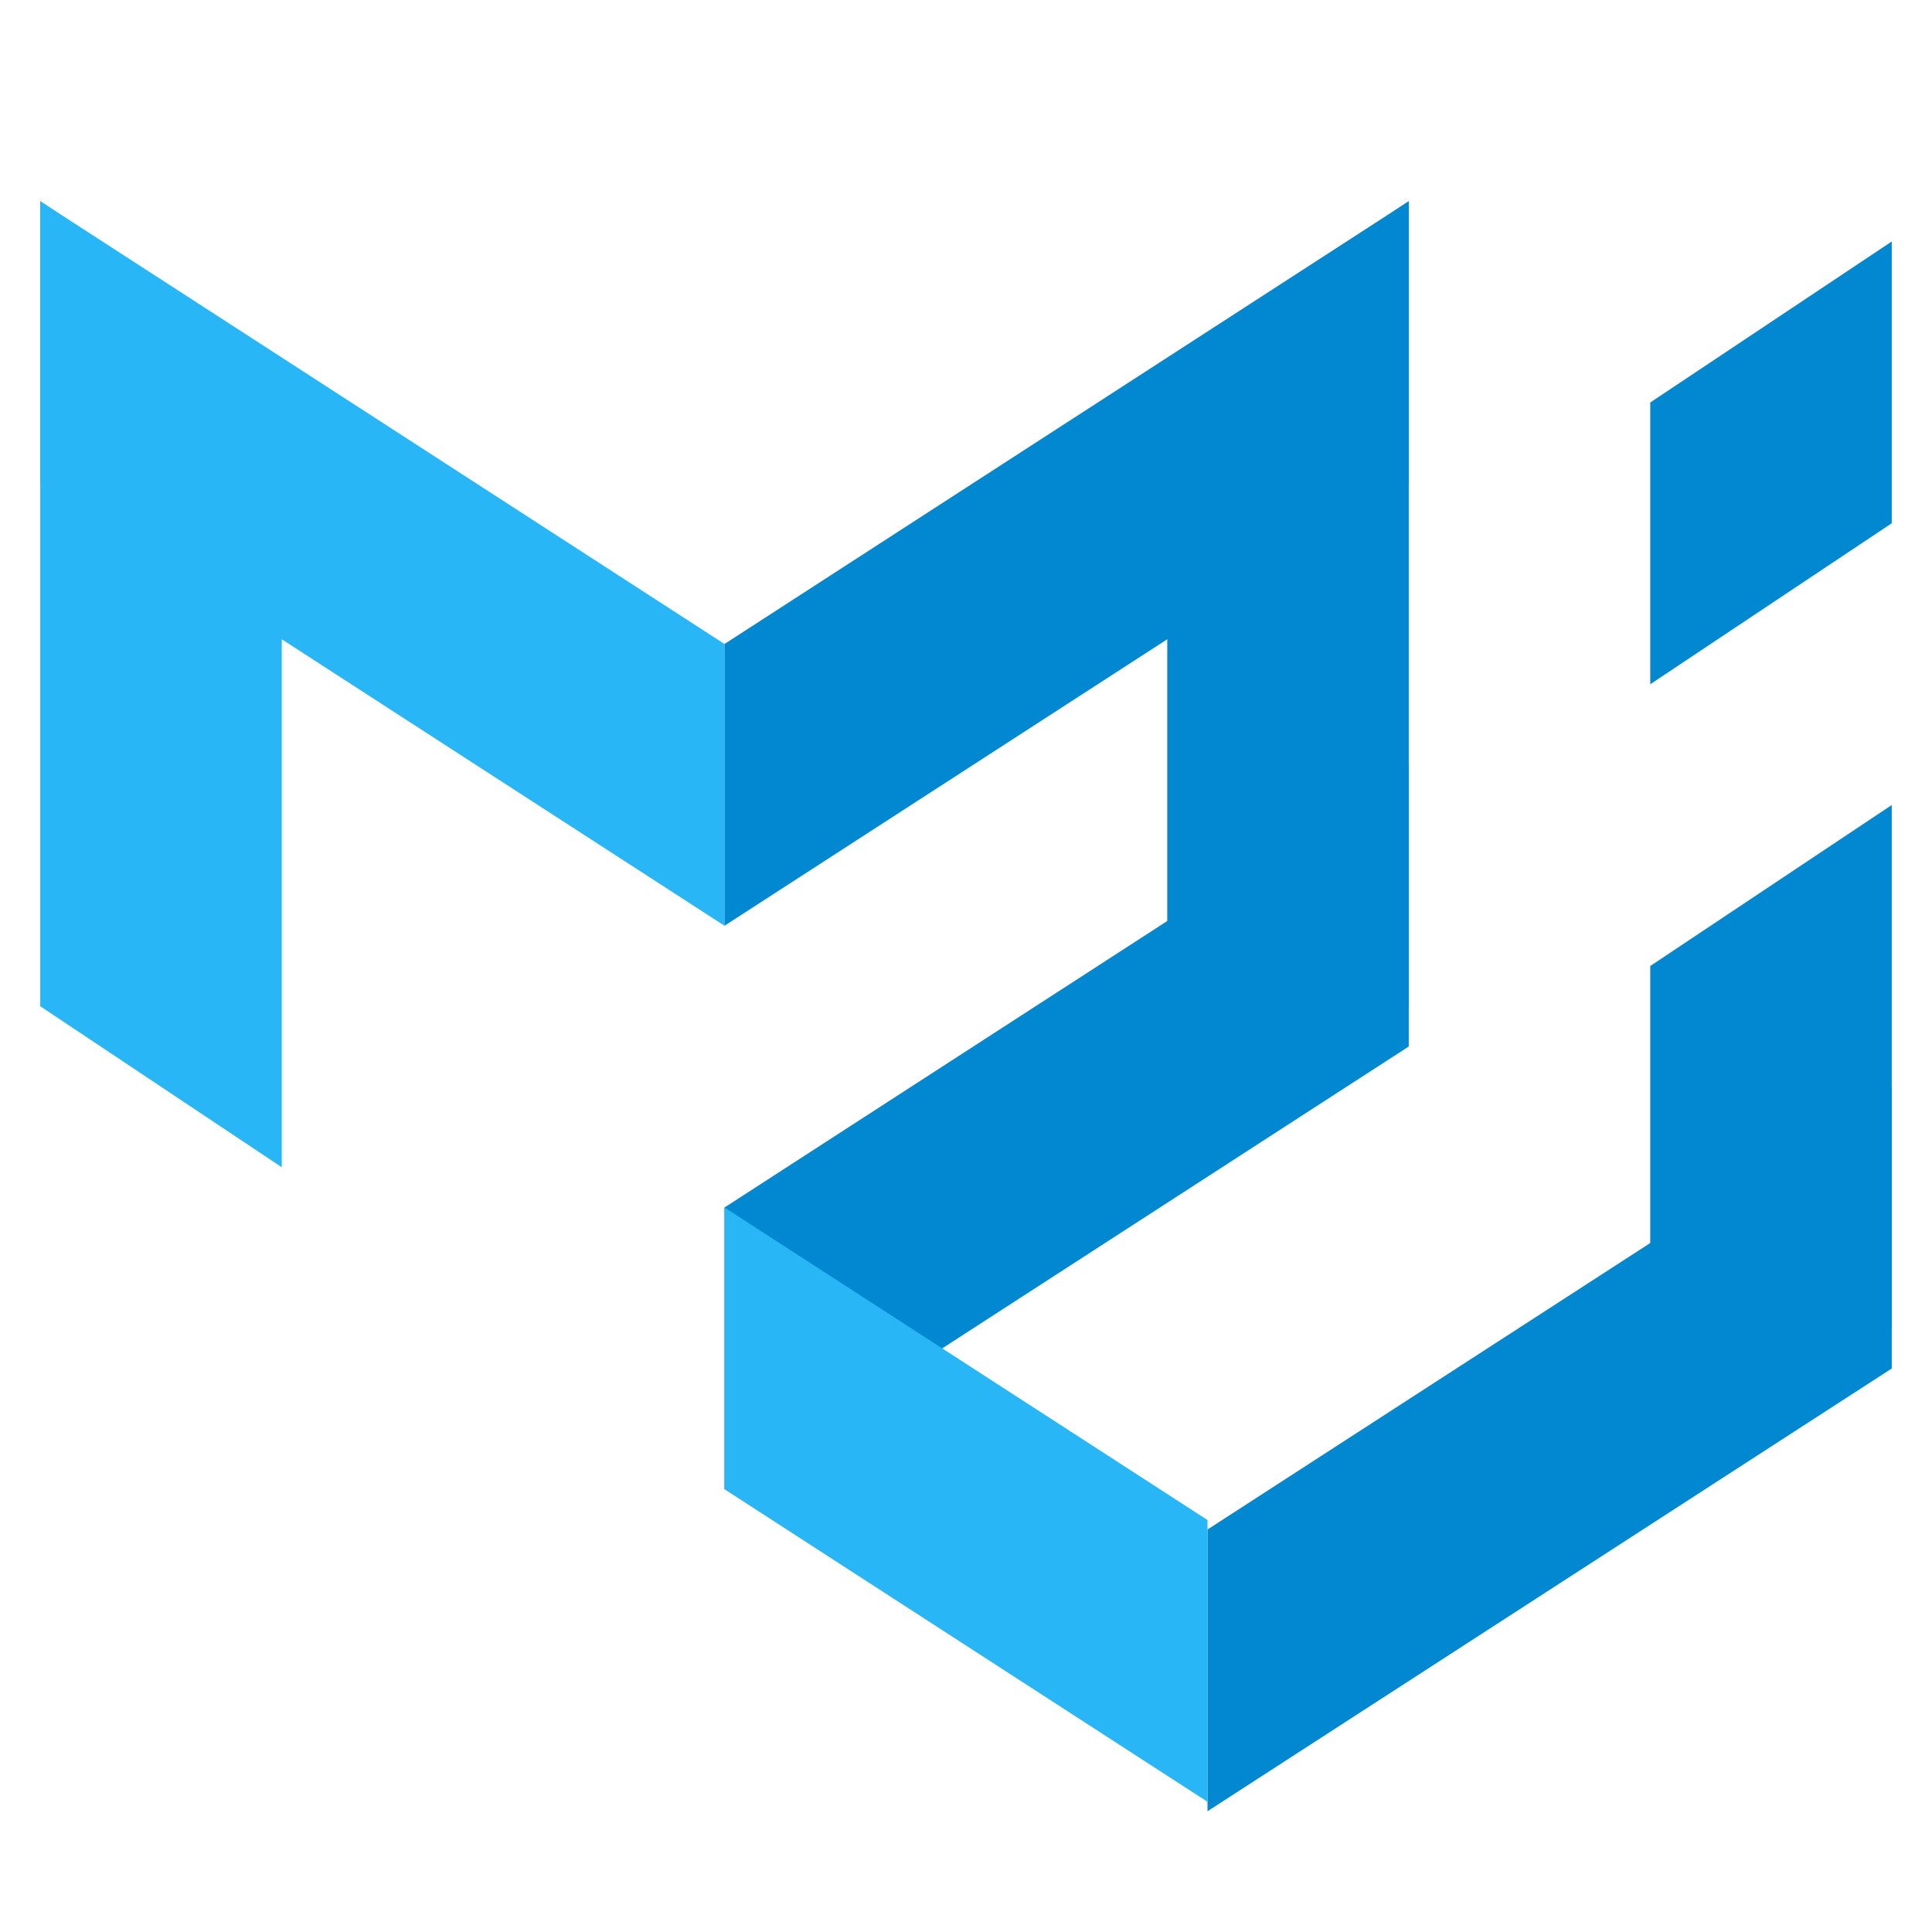
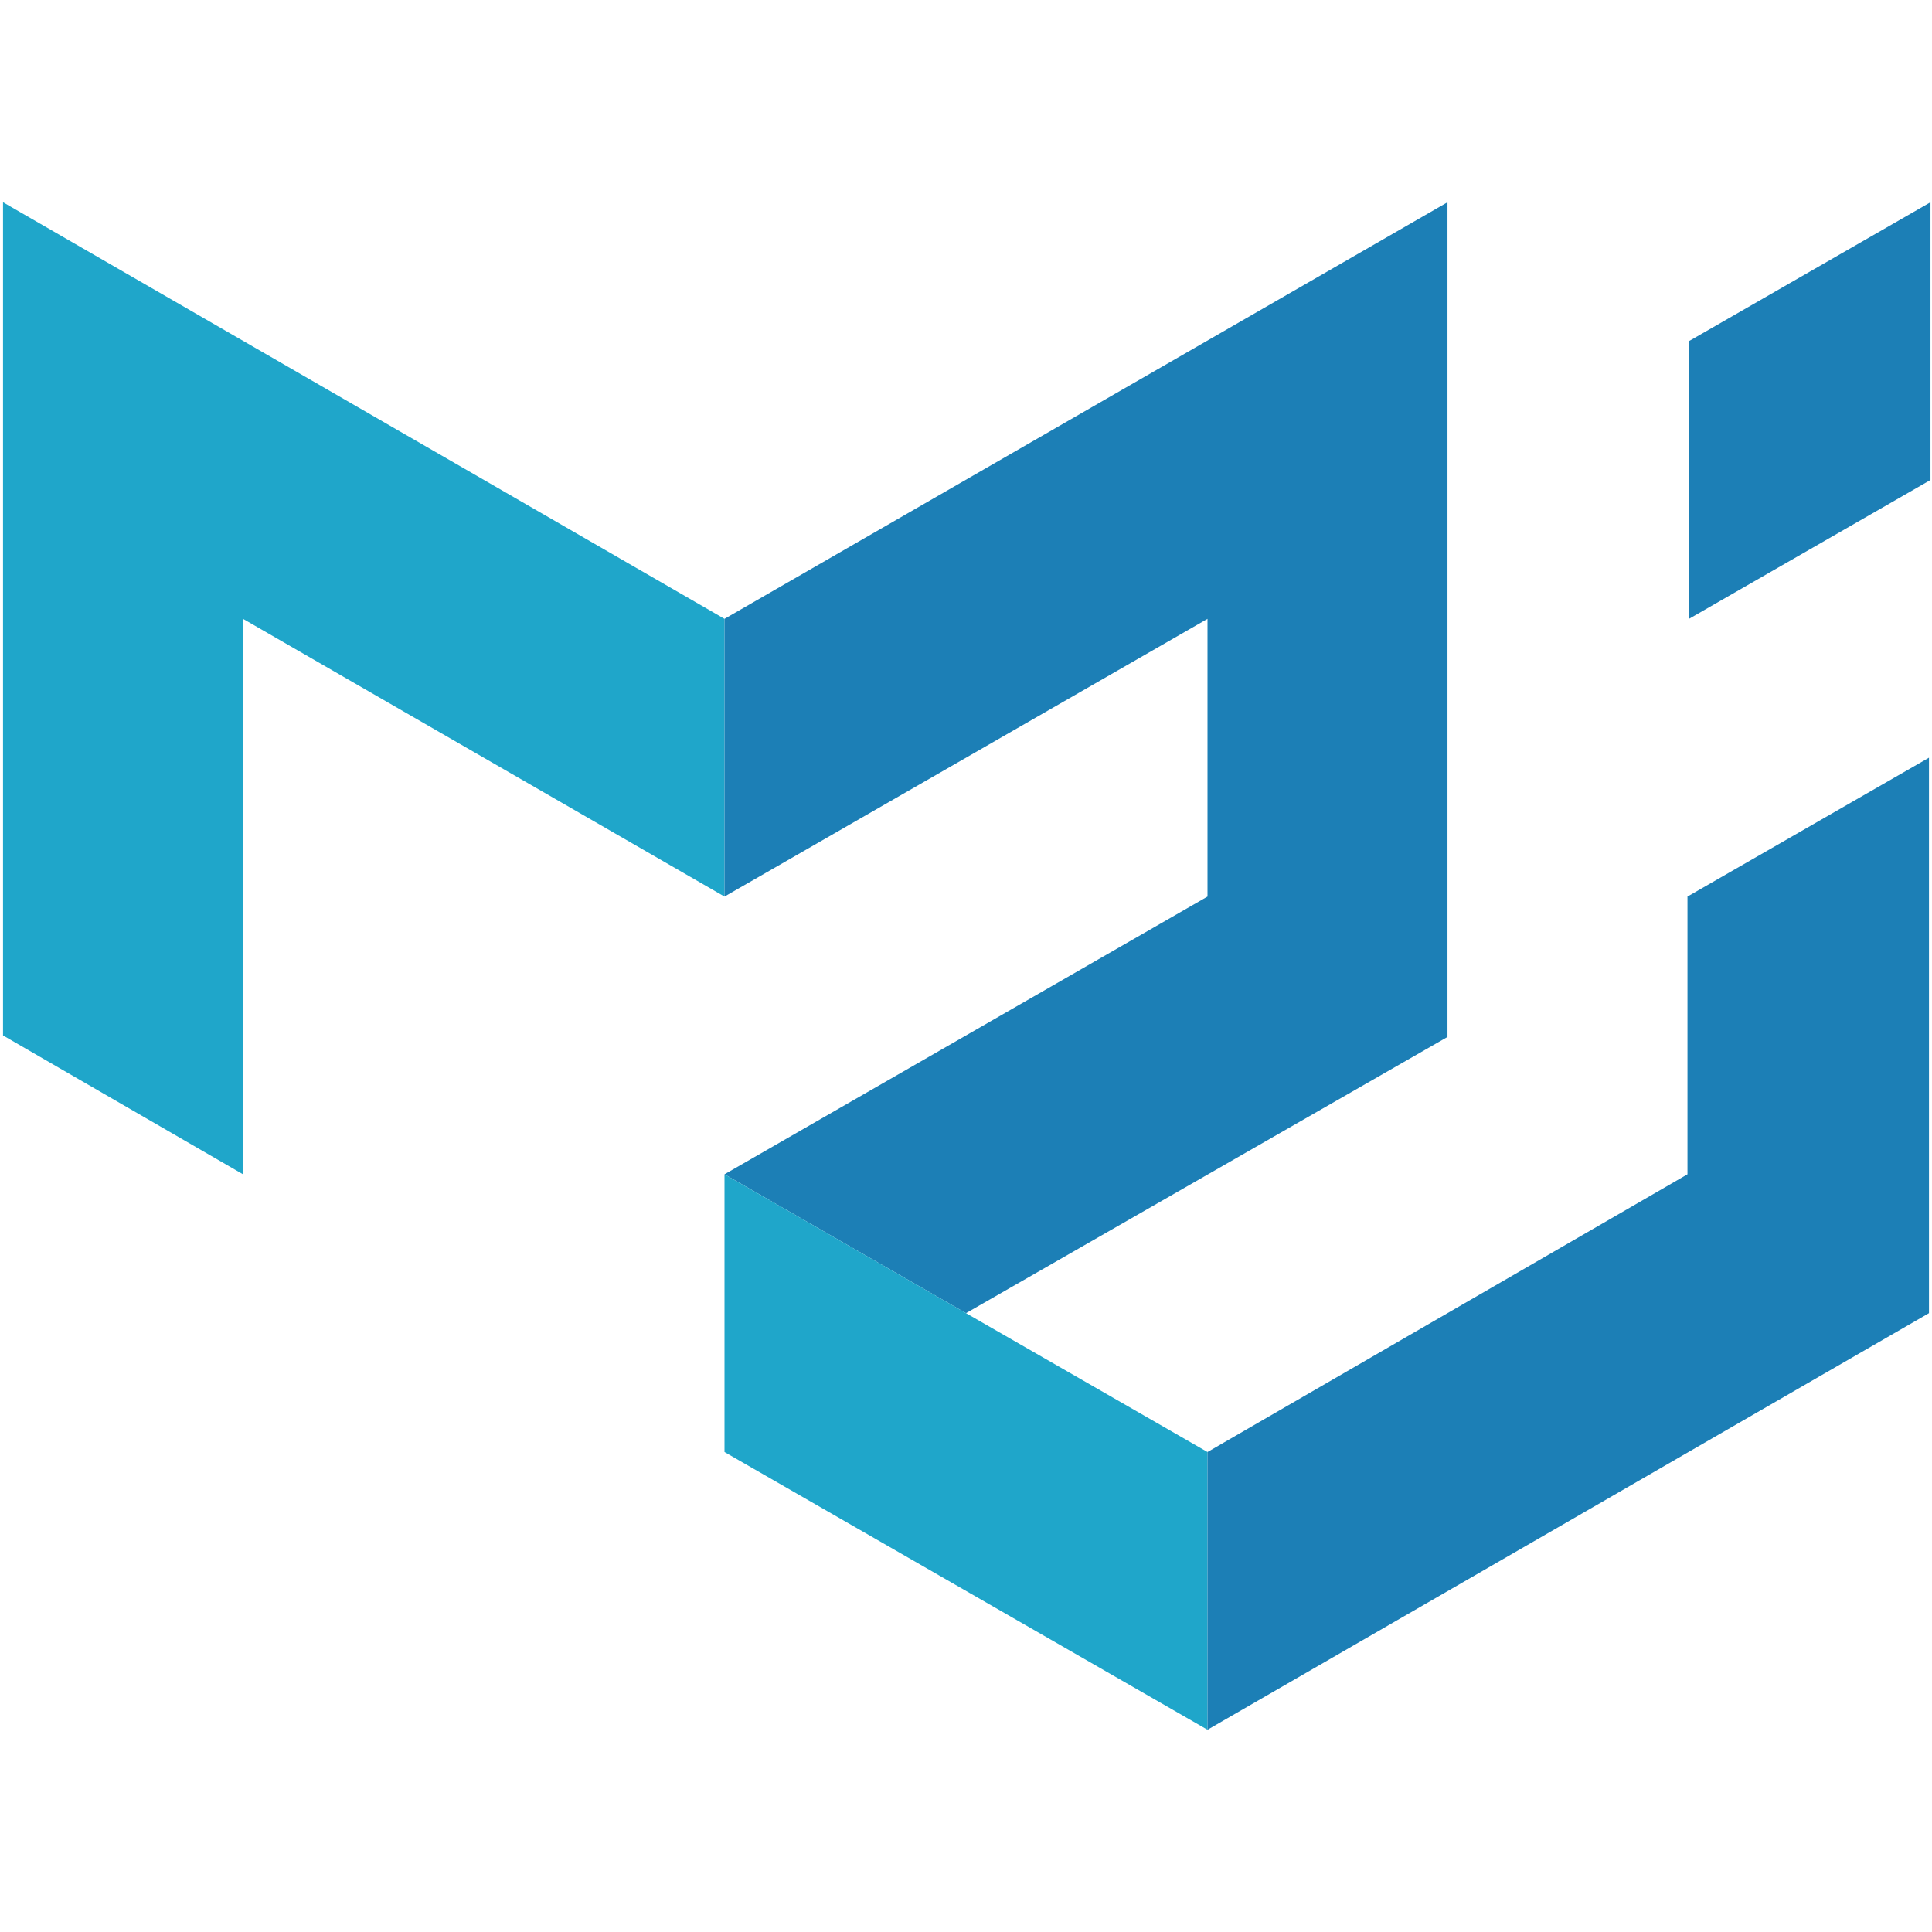
- <svg xmlns="http://www.w3.org/2000/svg" version="1.1" id="Layer_1" x="0px" y="0px" viewBox="0 0 48 48" style="enable-background:new 0 0 48 48;" xml:space="preserve">
-   <g>
-     <polygon style="fill:#29B6F6;" points="1,5 7,9 7,29 1,25  " />
-   </g>
-   <g>
-     <polygon style="fill:#0288D1;" points="47,20 41,24 41,37 47,33  " />
-   </g>
-   <g>
-     <polygon style="fill:#0288D1;" points="47,6 41,10 41,17 47,13  " />
-   </g>
-   <g>
-     <polygon style="fill:#0288D1;" points="35,5 29,9 29,29 35,25  " />
-   </g>
-   <g>
-     <polygon style="fill:#29B6F6;" points="1,12 18,23 18,16 1,5  " />
-   </g>
-   <g>
-     <polygon style="fill:#0288D1;" points="35,12 18,23 18,16 35,5  " />
-   </g>
-   <g>
-     <polygon style="fill:#0288D1;" points="35,26 18,37 18,30 35,19  " />
-   </g>
-   <g>
-     <polygon style="fill:#0288D1;" points="47,34 30,45 30,38 47,27  " />
-   </g>
-   <g>
-     <polygon style="fill:#29B6F6;" points="30,37.765 18,30 18,37 30,44.765  " />
-   </g>
+ <svg xmlns="http://www.w3.org/2000/svg" viewBox="0 0 128 128">
+   <path fill="#1FA6CA" d="M.2 68.6V13.4L48 41v18.4L16.1 41v36.8L.2 68.6z" />
+   <path fill="#1C7FB6" d="M48 41l47.9-27.6v55.3L64 87l-16-9.2 32-18.4V41L48 59.4V41z" />
+   <path fill="#1FA6CA" d="M48 77.8v18.4l32 18.4V96.2L48 77.8z" />
+   <path fill="#1C7FB6" d="M80 114.6L127.8 87V50.2l-16 9.2v18.4L80 96.2v18.4zM111.9 41V22.6l16-9.2v18.4l-16 9.2z" />
</svg>
